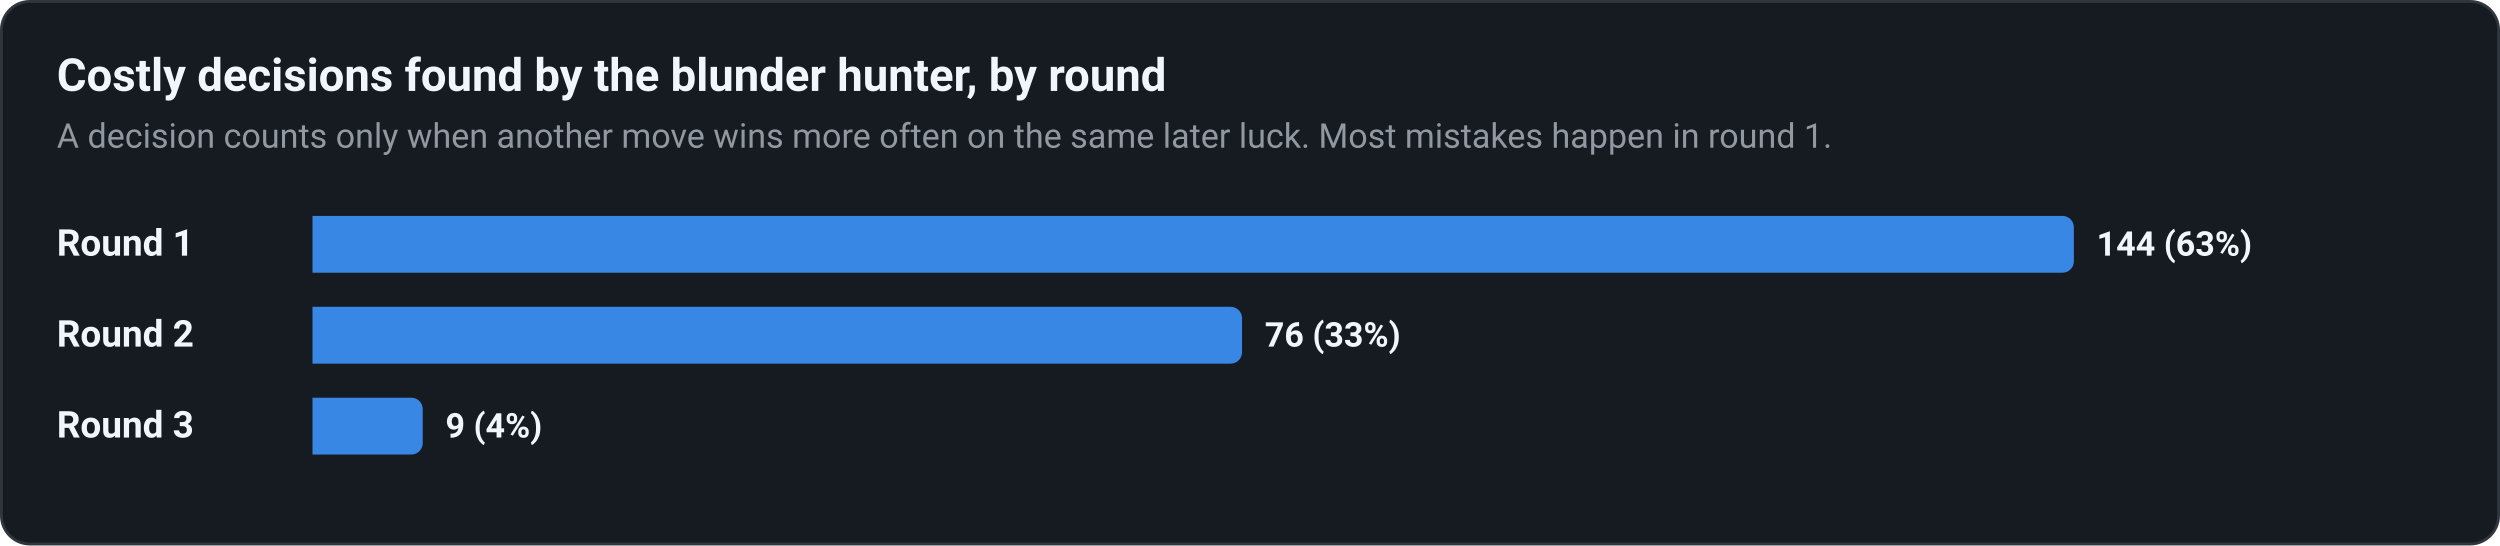
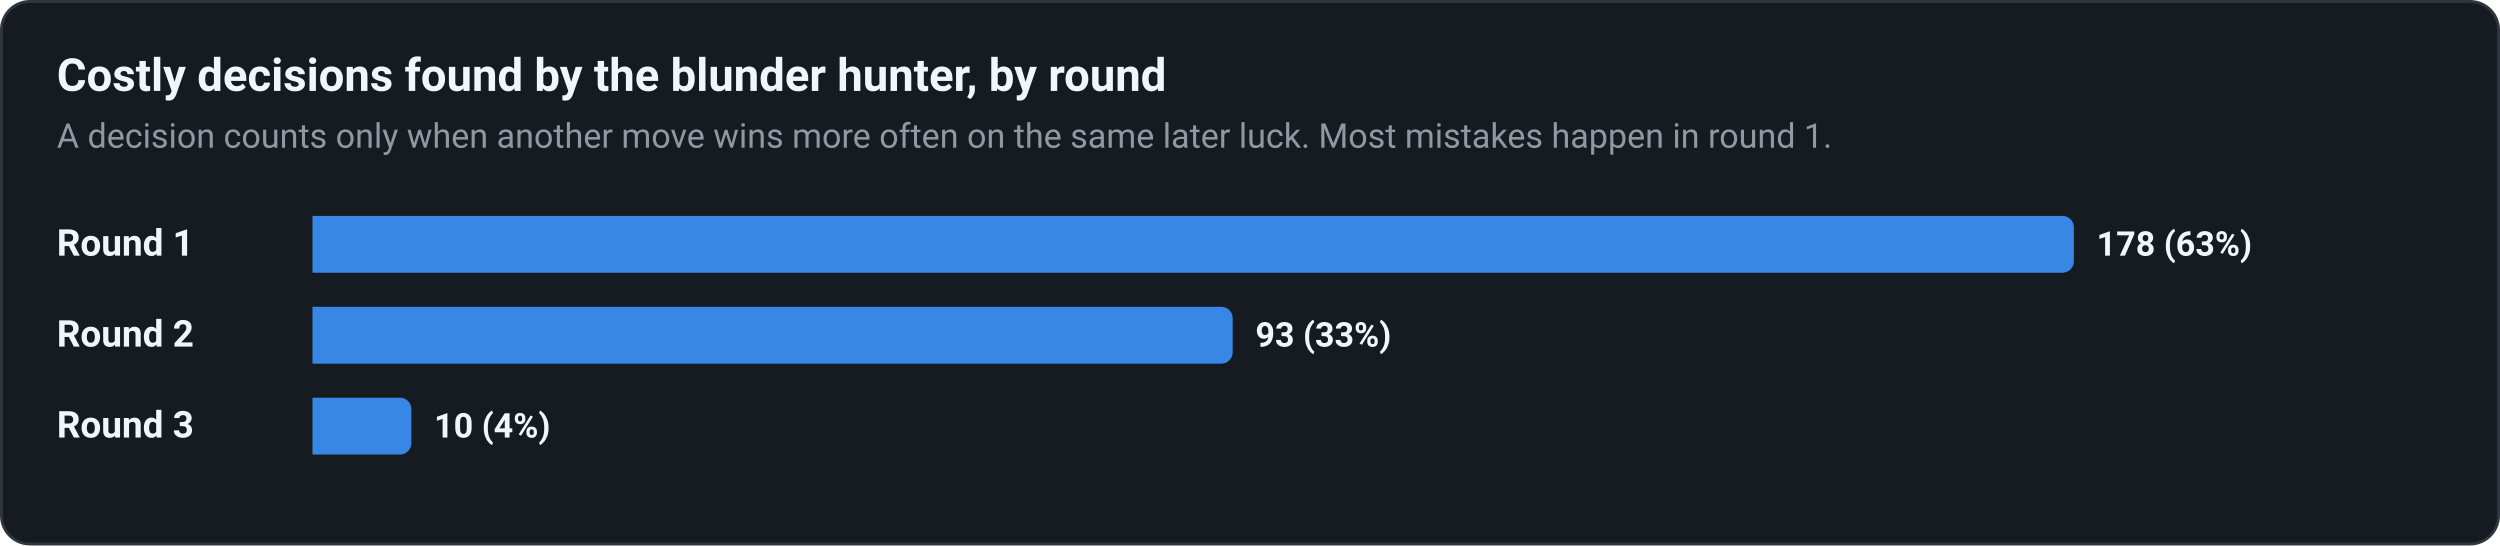
<svg xmlns="http://www.w3.org/2000/svg" width="880" height="192" viewBox="0 0 880 192" font-family="system-ui,-apple-system,'Segoe UI',Roboto,Helvetica,Arial,sans-serif" role="img" aria-label="Costly decisions found by the blunder hunter, by round">
  <rect x="0.5" y="0.5" width="879" height="191" rx="10" fill="#161b22" stroke="#30363d" />
  <text x="20.0" y="32.0" fill="#f0f6fc" font-size="16" font-weight="600" text-anchor="start">Costly decisions found by the blunder hunter, by round</text>
  <text x="20.0" y="52.0" fill="#9198a1" font-size="12" font-weight="400" text-anchor="start">A decision counts only when another move wins more often on the same later luck. Most mistakes happen in round 1.</text>
  <text x="20.0" y="90.0" fill="#f0f6fc" font-size="13" font-weight="600" text-anchor="start">Round 1</text>
  <path d="M110.0,76.0 H726.0 A4,4 0 0 1 730.0,80.0 V92.0 A4,4 0 0 1 726.0,96.0 H110.0 Z" fill="#3987e5" />
-   <text x="738.0" y="90.0" fill="#f0f6fc" font-size="12" font-weight="600" text-anchor="start">144 (63%)</text>
+   <text x="738.0" y="90.0" fill="#f0f6fc" font-size="12" font-weight="600" text-anchor="start">178 (63%)</text>
  <text x="20.0" y="122.0" fill="#f0f6fc" font-size="13" font-weight="600" text-anchor="start">Round 2</text>
-   <path d="M110.0,108.0 H433.2 A4,4 0 0 1 437.2,112.0 V124.0 A4,4 0 0 1 433.2,128.0 H110.0 Z" fill="#3987e5" />
-   <text x="445.2" y="122.0" fill="#f0f6fc" font-size="12" font-weight="600" text-anchor="start">76 (33%)</text>
+   <path d="M110.0,108.0 H429.9 A4,4 0 0 1 433.9,112.0 V124.0 A4,4 0 0 1 429.9,128.0 H110.0 Z" fill="#3987e5" />
+   <text x="441.9" y="122.0" fill="#f0f6fc" font-size="12" font-weight="600" text-anchor="start">93 (33%)</text>
  <text x="20.0" y="154.0" fill="#f0f6fc" font-size="13" font-weight="600" text-anchor="start">Round 3</text>
-   <path d="M110.0,140.0 H144.8 A4,4 0 0 1 148.8,144.0 V156.0 A4,4 0 0 1 144.8,160.0 H110.0 Z" fill="#3987e5" />
-   <text x="156.8" y="154.0" fill="#f0f6fc" font-size="12" font-weight="600" text-anchor="start">9 (4%)</text>
+   <path d="M110.0,140.0 H140.8 A4,4 0 0 1 144.8,144.0 V156.0 A4,4 0 0 1 140.8,160.0 H110.0 Z" fill="#3987e5" />
+   <text x="152.8" y="154.0" fill="#f0f6fc" font-size="12" font-weight="600" text-anchor="start">10 (4%)</text>
</svg>
